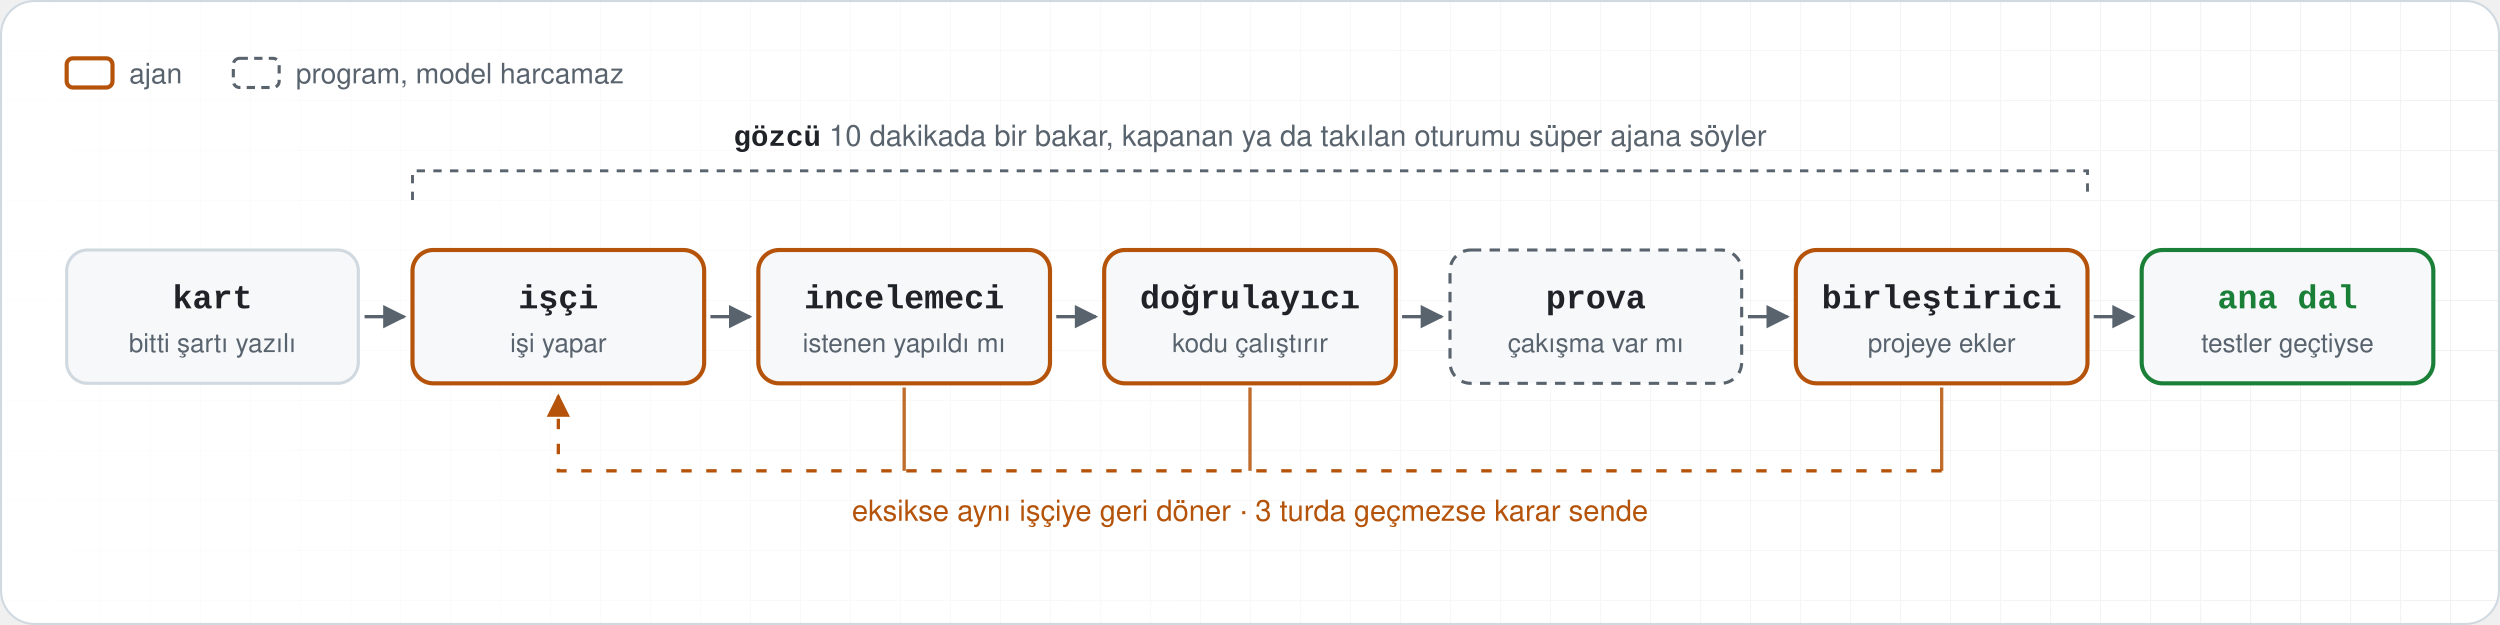
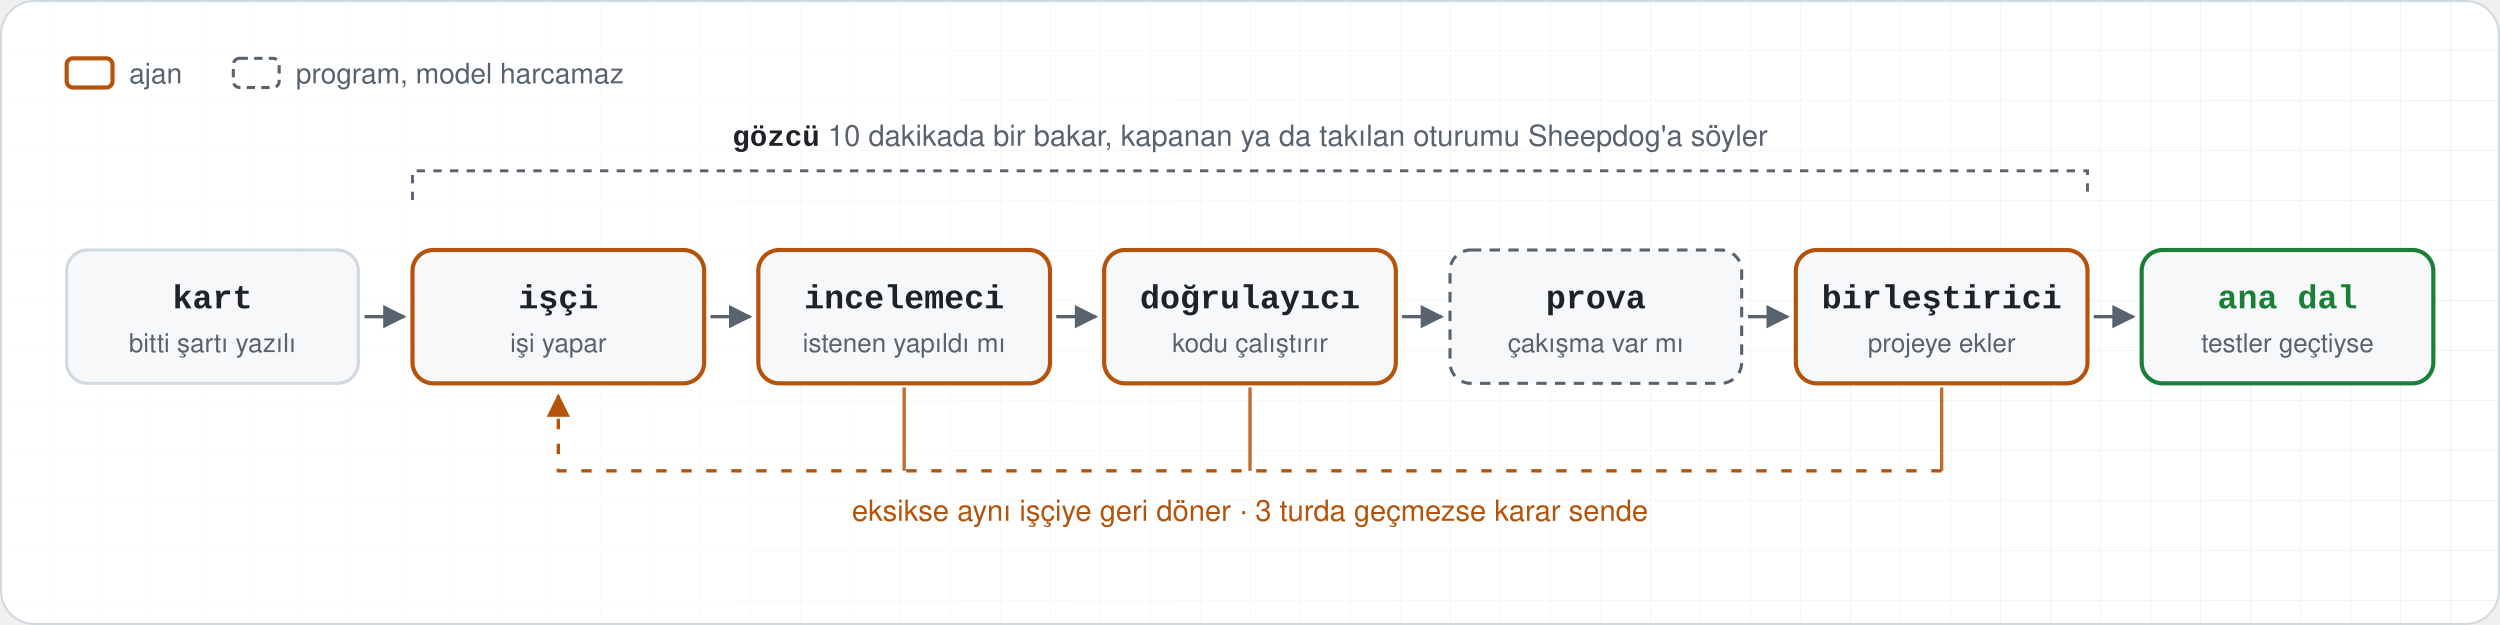
<svg xmlns="http://www.w3.org/2000/svg" width="1200" height="300" viewBox="0 0 1200 300" role="img" aria-labelledby="t d">
  <style>
  .m{font-family:ui-monospace, SFMono-Regular, Menlo, Consolas, 'Liberation Mono', monospace;}
  .s{font-family:-apple-system, BlinkMacSystemFont, 'Segoe UI', Helvetica, Arial, sans-serif;}
  .tx{fill:#1f2328;} .mu{fill:#59636e;} .ac{fill:#b45309;} .ok{fill:#1a7f37;}
  .cur{animation:blink 1.1s steps(1,end) infinite;}
  .akis{stroke-dasharray:5 7;animation:ak 1.2s linear infinite;}
  .nabiz{animation:nb 1.6s ease-in-out infinite;}
  @keyframes blink{0%,55%{opacity:1}56%,100%{opacity:0}}
  @keyframes ak{to{stroke-dashoffset:-24}}
  @keyframes nb{0%,100%{opacity:1}50%{opacity:.25}}
  @media (prefers-reduced-motion: reduce){ *{animation:none !important;} }
</style>
  <defs>
    <pattern id="gp" width="24" height="24" patternUnits="userSpaceOnUse">
      <path d="M24 0H0V24" fill="none" stroke="#1f2328" stroke-opacity="0.055" stroke-width="1" />
    </pattern>
    <linearGradient id="gmg" x1="0" y1="0" x2="1" y2="0">
      <stop offset="0" stop-color="#fff" stop-opacity="0.15" />
      <stop offset="0.55" stop-color="#fff" stop-opacity="0.6" />
      <stop offset="1" stop-color="#fff" stop-opacity="1" />
    </linearGradient>
    <mask id="gm">
      <rect width="1200" height="300" fill="url(#gmg)" />
    </mask>
  </defs>
  <rect x="0.5" y="0.5" width="1199" height="299" rx="16" fill="#ffffff" stroke="#d1d9e0" />
  <rect x="1" y="1" width="1198" height="298" rx="16" fill="url(#gp)" mask="url(#gm)" />
  <defs>
    <marker id="ok" viewBox="0 0 10 10" refX="9" refY="5" markerWidth="7" markerHeight="7" orient="auto-start-reverse">
      <path d="M0 0L10 5L0 10z" fill="#59636e" />
    </marker>
    <marker id="oka" viewBox="0 0 10 10" refX="9" refY="5" markerWidth="7" markerHeight="7" orient="auto-start-reverse">
      <path d="M0 0L10 5L0 10z" fill="#b45309" />
    </marker>
  </defs>
  <rect x="32.0" y="120" width="140" height="64" rx="10" fill="#f6f8fa" stroke="#d1d9e0" stroke-width="1.5" />
  <text x="102.0" y="148" text-anchor="middle" class="m tx" font-size="16" font-weight="700">kart</text>
  <text x="102.0" y="169" text-anchor="middle" class="s mu" font-size="12.5">bitti şartı yazılı</text>
  <path d="M175.0 152.0H194.0" stroke="#59636e" stroke-width="1.6" marker-end="url(#ok)" />
  <rect x="198.0" y="120" width="140" height="64" rx="10" fill="#f6f8fa" stroke="#b45309" stroke-width="2" />
  <text x="268.0" y="148" text-anchor="middle" class="m tx" font-size="16" font-weight="700">işçi</text>
  <text x="268.0" y="169" text-anchor="middle" class="s mu" font-size="12.5">işi yapar</text>
  <path d="M341.0 152.0H360.0" stroke="#59636e" stroke-width="1.6" marker-end="url(#ok)" />
  <rect x="364.0" y="120" width="140" height="64" rx="10" fill="#f6f8fa" stroke="#b45309" stroke-width="2" />
  <text x="434.0" y="148" text-anchor="middle" class="m tx" font-size="16" font-weight="700">incelemeci</text>
  <text x="434.0" y="169" text-anchor="middle" class="s mu" font-size="12.5">istenen yapıldı mı</text>
  <path d="M507.0 152.0H526.0" stroke="#59636e" stroke-width="1.6" marker-end="url(#ok)" />
  <rect x="530.0" y="120" width="140" height="64" rx="10" fill="#f6f8fa" stroke="#b45309" stroke-width="2" />
  <text x="600.0" y="148" text-anchor="middle" class="m tx" font-size="16" font-weight="700">doğrulayıcı</text>
  <text x="600.0" y="169" text-anchor="middle" class="s mu" font-size="12.5">kodu çalıştırır</text>
  <path d="M673.0 152.0H692.0" stroke="#59636e" stroke-width="1.6" marker-end="url(#ok)" />
  <rect x="696.0" y="120" width="140" height="64" rx="10" fill="#f6f8fa" stroke="#59636e" stroke-width="1.5" stroke-dasharray="5 4" />
  <text x="766.0" y="148" text-anchor="middle" class="m tx" font-size="16" font-weight="700">prova</text>
  <text x="766.0" y="169" text-anchor="middle" class="s mu" font-size="12.5">çakışma var mı</text>
  <path d="M839.0 152.0H858.0" stroke="#59636e" stroke-width="1.6" marker-end="url(#ok)" />
  <rect x="862.0" y="120" width="140" height="64" rx="10" fill="#f6f8fa" stroke="#b45309" stroke-width="2" />
  <text x="932.0" y="148" text-anchor="middle" class="m tx" font-size="16" font-weight="700">birleştirici</text>
  <text x="932.0" y="169" text-anchor="middle" class="s mu" font-size="12.5">projeye ekler</text>
  <path d="M1005.0 152.0H1024.0" stroke="#59636e" stroke-width="1.6" marker-end="url(#ok)" />
  <rect x="1028.0" y="120" width="140" height="64" rx="10" fill="#f6f8fa" stroke="#1a7f37" stroke-width="2" />
  <text x="1098.0" y="148" text-anchor="middle" class="m ok" font-size="16" font-weight="700">ana dal</text>
  <text x="1098.0" y="169" text-anchor="middle" class="s mu" font-size="12.5">testler geçtiyse</text>
  <path d="M434.0 186V226" stroke="#b45309" stroke-width="1.6" stroke-opacity="0.85" fill="none" />
  <path d="M600.0 186V226" stroke="#b45309" stroke-width="1.6" stroke-opacity="0.85" fill="none" />
  <path d="M932.0 186V226" stroke="#b45309" stroke-width="1.6" stroke-opacity="0.85" fill="none" />
  <path d="M932.0 226H268.0V190" stroke="#b45309" stroke-width="1.6" fill="none" class="akis" marker-end="url(#oka)" />
  <text x="600.0" y="250" text-anchor="middle" class="s ac" font-size="14">eksikse aynı işçiye geri döner · 3 turda geçmezse karar sende</text>
  <path d="M198.0 96V82H1002.0V96" stroke="#59636e" stroke-width="1.4" stroke-dasharray="4 4" fill="none" />
  <text x="600.0" y="70" text-anchor="middle" class="s mu" font-size="14">
-     <tspan class="m tx" font-weight="700">gözcü</tspan>  10 dakikada bir bakar, kapanan ya da takılan oturumu süper ajana söyler</text>
+     <tspan class="m tx" font-weight="700">gözcü</tspan>  10 dakikada bir bakar, kapanan ya da takılan oturumu Sheepdog'a söyler</text>
  <rect x="32" y="28" width="22" height="14" rx="3" fill="none" stroke="#b45309" stroke-width="2" />
  <text x="62" y="40" class="s mu" font-size="13.5">ajan</text>
  <rect x="112" y="28" width="22" height="14" rx="3" fill="none" stroke="#59636e" stroke-width="1.5" stroke-dasharray="4 3" />
  <text x="142" y="40" class="s mu" font-size="13.5">program, model harcamaz</text>
</svg>
